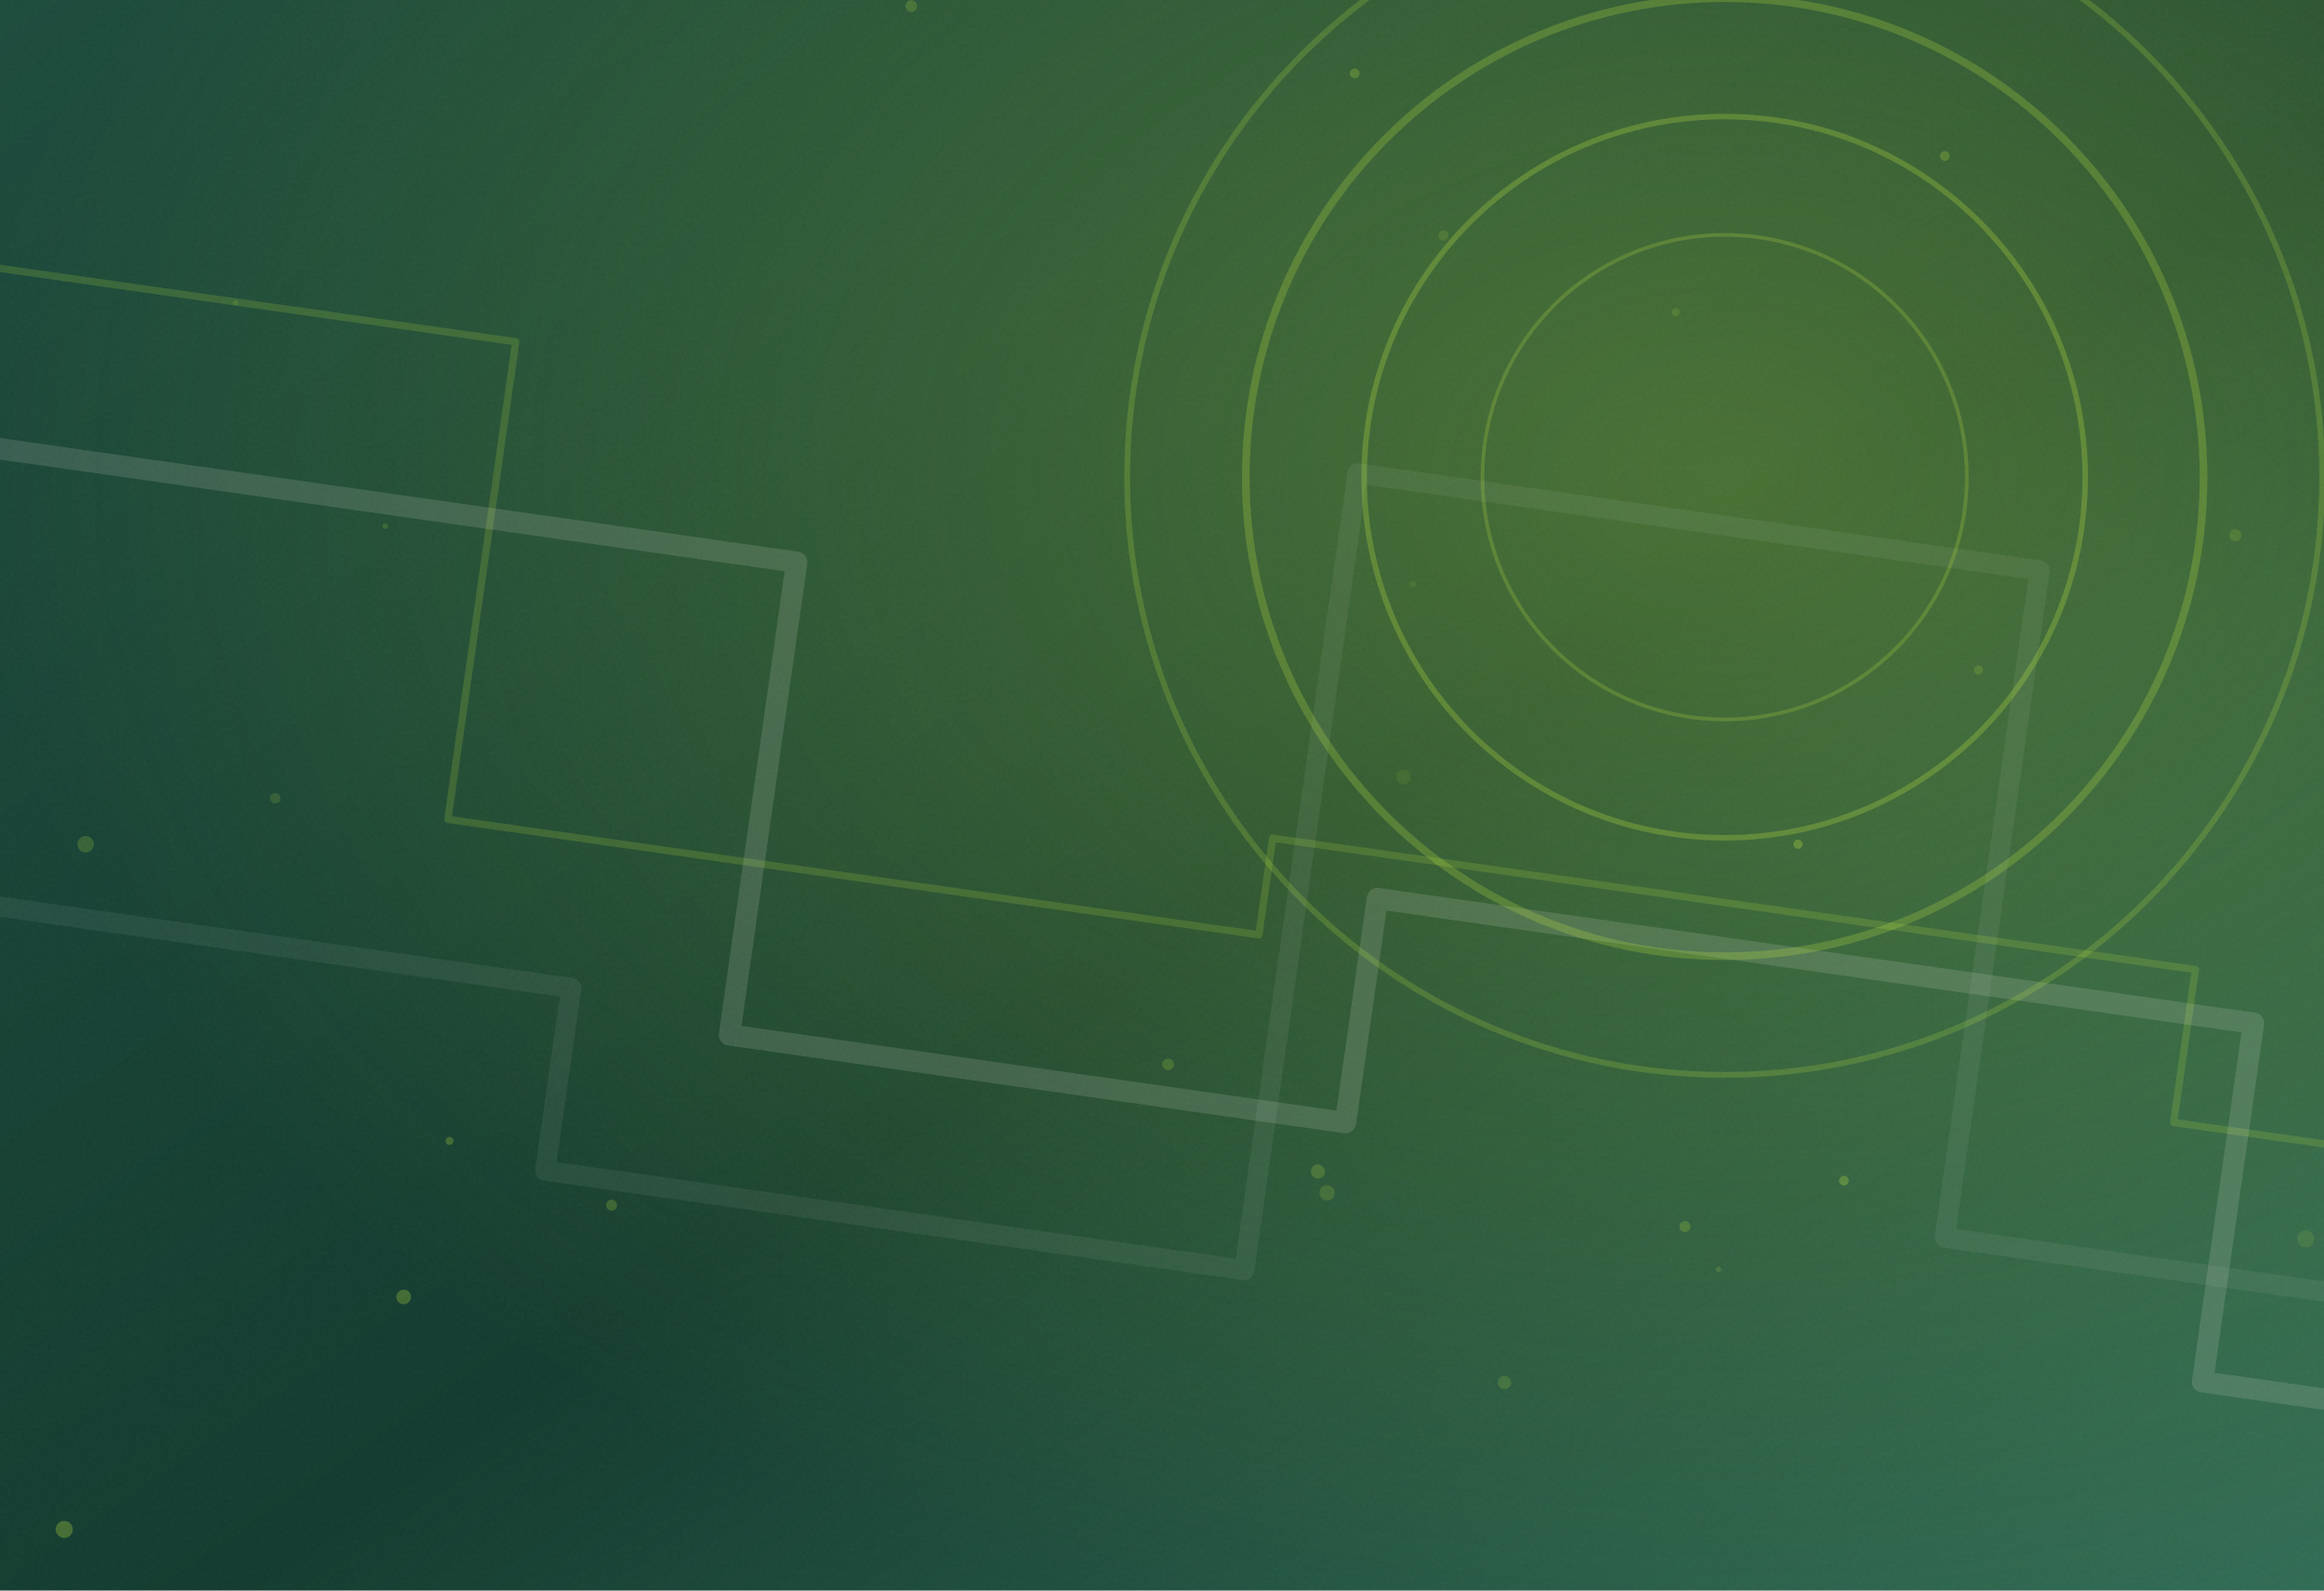
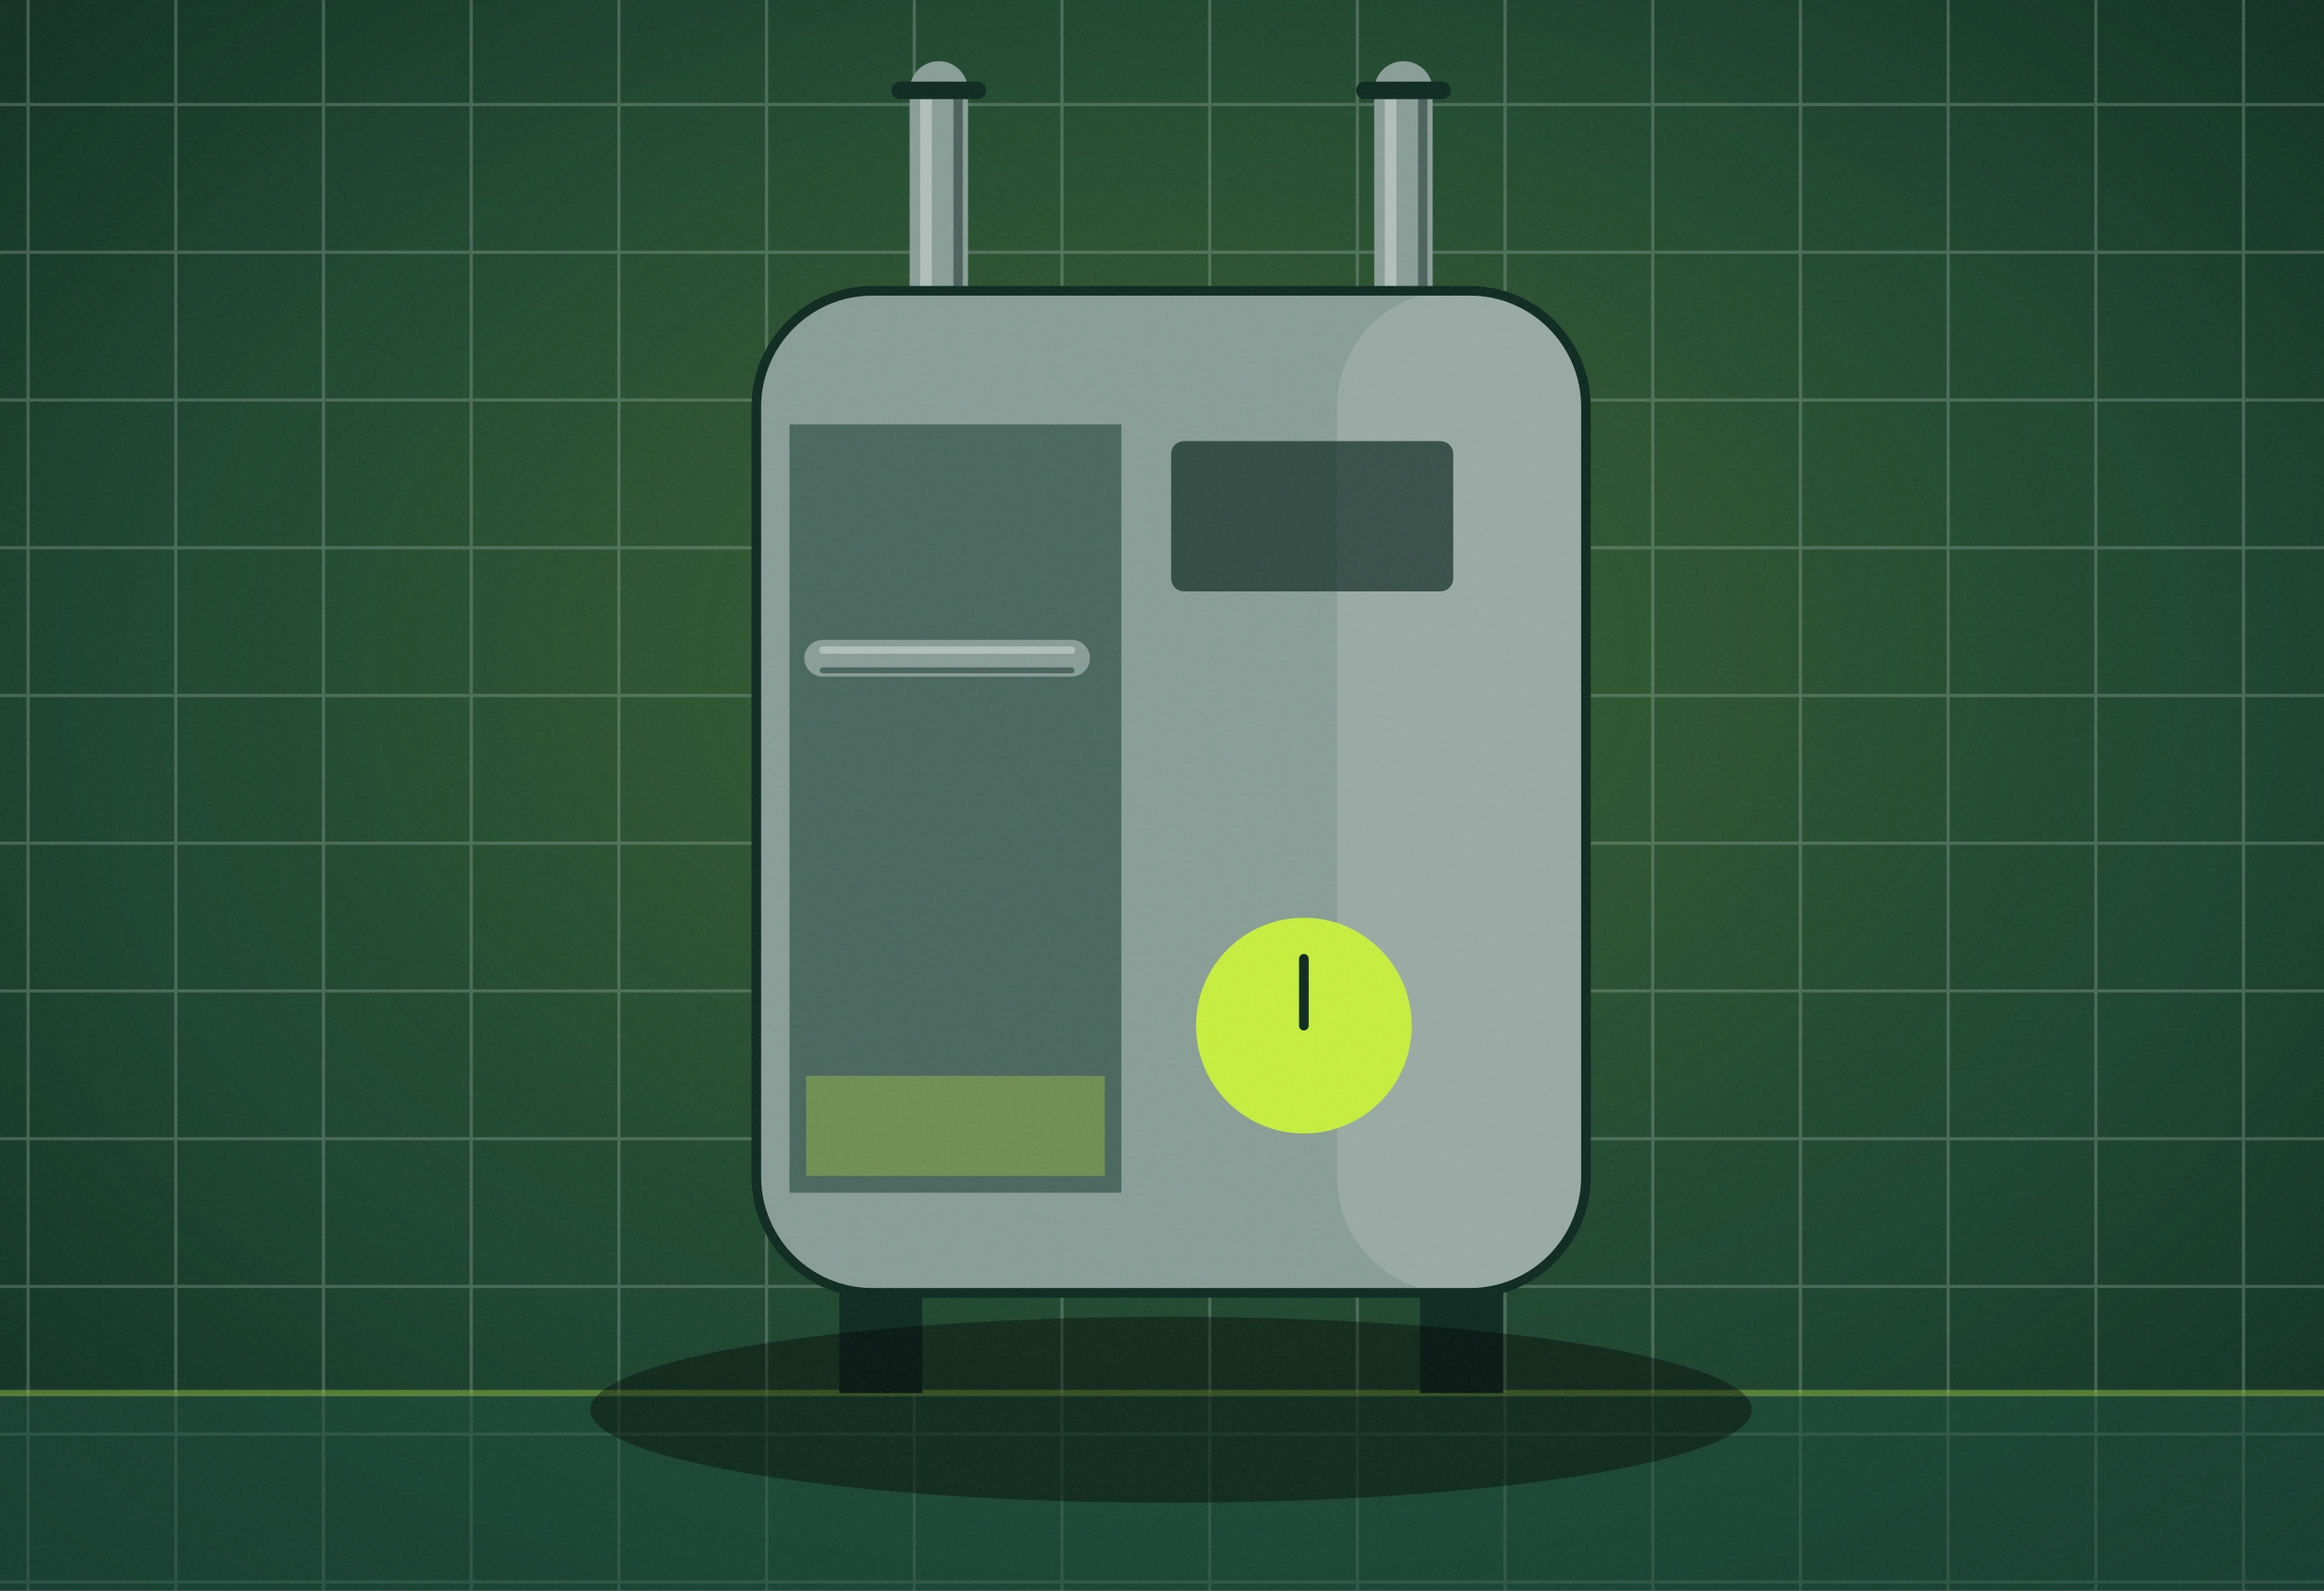
- <svg xmlns="http://www.w3.org/2000/svg" viewBox="0 0 760 520" width="760" height="520" role="img" aria-label="Blog article header image 3">
+ <svg xmlns="http://www.w3.org/2000/svg" viewBox="0 0 760 520" width="760" height="520" role="img" aria-label="Comparison illustration of a tank water heater">
  <defs>
-     <linearGradient id="g" x1="0" y1="0" x2="1" y2="1">
-       <stop offset="0%" stop-color="#1b4a3b" />
-       <stop offset="55%" stop-color="#123a2e" />
-       <stop offset="100%" stop-color="#2f6b55" />
-     </linearGradient>
-     <radialGradient id="glow" cx="0.74" cy="0.30" r="0.75">
-       <stop offset="0%" stop-color="#c6ee3e" stop-opacity="0.3" />
-       <stop offset="100%" stop-color="#c6ee3e" stop-opacity="0" />
-     </radialGradient>
-     <filter id="grain">
+     <filter id="gr-s303">
      <feTurbulence type="fractalNoise" baseFrequency="0.9" numOctaves="3" />
      <feColorMatrix type="saturate" values="0" />
    </filter>
-     <clipPath id="clip">
-       <rect width="760" height="520" />
+     <clipPath id="frame-s303">
+       <rect width="100%" height="100%" />
    </clipPath>
  </defs>
-   <g clip-path="url(#clip)">
-     <rect width="760" height="520" fill="url(#g)" />
-     <rect width="760" height="520" fill="url(#glow)" />
-     <g transform="rotate(8.1 380 260)">
-       <path d="M-76.0,349.6 L197.6,349.6 L197.6,409.9 L428.5,409.9 L428.5,146.8 L653.8,146.8 L653.8,367.1 L828.8,367.1 L828.8,167.5 L1183.0,167.5 L1183.0,125.5 L836.0,125.5" fill="none" stroke="#f6f4ec" stroke-width="6.586" stroke-linecap="round" stroke-linejoin="round" opacity="0.07" />
-       <path d="M-76.0,143.0 L149.9,143.0 L149.9,300.7 L417.8,300.7 L417.8,268.8 L722.6,268.8 L722.6,319.3 L1069.2,319.3 L1069.2,205.1 L836.0,205.1" fill="none" stroke="#c6ee3e" stroke-width="2.37" stroke-linecap="round" stroke-linejoin="round" opacity="0.17" />
-       <path d="M-76.0,201.4 L251.0,201.4 L251.0,357.5 L454.5,357.5 L454.5,283.5 L743.9,283.5 L743.9,401.9 L1094.8,401.9 L1094.8,362.4 L1341.0,362.4 L1341.0,215.1 L836.0,215.1" fill="none" stroke="#f6f4ec" stroke-width="6.969" stroke-linecap="round" stroke-linejoin="round" opacity="0.14" />
+   <rect width="760" height="520" fill="#123a2e" />
+   <g clip-path="url(#frame-s303)">
+     <g transform="translate(382.99,258.87) scale(-1.05,1.05) translate(-380,-260)">
+       <rect width="760" height="520" fill="#123a2e" />
+       <radialGradient id="bloom-s303" cx="0.5" cy="0.42" r="0.72">
+         <stop offset="0%" stop-color="#c6ee3e" stop-opacity="0.22" />
+         <stop offset="55%" stop-color="#c6ee3e" stop-opacity="0.07" />
+         <stop offset="100%" stop-color="#c6ee3e" stop-opacity="0" />
+       </radialGradient>
+       <rect width="760" height="520" fill="url(#bloom-s303)" />
+       <radialGradient id="vig-s303" cx="0.5" cy="0.48" r="0.78">
+         <stop offset="55%" stop-color="#000000" stop-opacity="0" />
+         <stop offset="100%" stop-color="#000000" stop-opacity="0.34" />
+       </radialGradient>
+       <rect width="760" height="520" fill="url(#vig-s303)" />
+       <path d="M46,0 L46,520 M92,0 L92,520 M138,0 L138,520 M184,0 L184,520 M230,0 L230,520 M276,0 L276,520 M322,0 L322,520 M368,0 L368,520 M414,0 L414,520 M460,0 L460,520 M506,0 L506,520 M552,0 L552,520 M598,0 L598,520 M644,0 L644,520 M690,0 L690,520 M736,0 L736,520 M0,46 L760,46 M0,92 L760,92 M0,138 L760,138 M0,184 L760,184 M0,230 L760,230 M0,276 L760,276 M0,322 L760,322 M0,368 L760,368 M0,414 L760,414 M0,460 L760,460 M0,506 L760,506" stroke="#b4c6bc" stroke-width="1" opacity="0.28" fill="none" />
+       <rect x="0" y="447.2" width="760" height="72.8" fill="#1b4a3b" opacity="0.55" />
+       <line x1="0" y1="447.2" x2="760" y2="447.2" stroke="#c6ee3e" stroke-width="2" opacity="0.35" />
+       <g>
+         <path d="M307.65,41.6 L307.65,114.4" stroke="#899d97" stroke-width="18.2" stroke-linecap="round" fill="none" />
+         <path d="M311.65,41.6 L311.65,114.4" stroke="#b8c4c0" stroke-width="3.64" stroke-linecap="round" fill="none" opacity="0.85" />
+         <path d="M301.64,41.6 L301.64,114.4" stroke="#0d2a21" stroke-width="2.91" stroke-linecap="round" fill="none" opacity="0.5" />
+         <line x1="295.64" y1="41.6" x2="319.66" y2="41.6" stroke="#0d2a21" stroke-width="5.46" stroke-linecap="round" />
+       </g>
+       <g>
+         <path d="M452.35,41.6 L452.35,114.4" stroke="#899d97" stroke-width="18.2" stroke-linecap="round" fill="none" />
+         <path d="M456.36,41.6 L456.36,114.4" stroke="#b8c4c0" stroke-width="3.64" stroke-linecap="round" fill="none" opacity="0.85" />
+         <path d="M446.35,41.6 L446.35,114.4" stroke="#0d2a21" stroke-width="2.91" stroke-linecap="round" fill="none" opacity="0.5" />
+         <line x1="440.34" y1="41.6" x2="464.36" y2="41.6" stroke="#0d2a21" stroke-width="5.46" stroke-linecap="round" />
+       </g>
+       <rect x="250.8" y="104" width="258.4" height="312" rx="36.18" fill="#899d97" />
+       <rect x="250.8" y="104" width="77.52" height="312" rx="36.18" fill="#b8c4c0" opacity="0.35" />
+       <rect x="250.8" y="104" width="258.4" height="312" rx="36.18" fill="none" stroke="#0d2a21" stroke-width="3" />
+       <path d="M395.5,145.6 L498.86,145.6 L498.86,384.8 L395.5,384.8 Z" fill="#123a2e" opacity="0.55" />
+       <rect x="400.67" y="348.4" width="93.02" height="31.2" fill="#c6ee3e" opacity="0.3" />
+       <g>
+         <path d="M411.01,218.4 L488.53,218.4" stroke="#899d97" stroke-width="11.44" stroke-linecap="round" fill="none" />
+         <path d="M411.01,215.88 L488.53,215.88" stroke="#b8c4c0" stroke-width="2.29" stroke-linecap="round" fill="none" opacity="0.85" />
+         <path d="M411.01,222.18 L488.53,222.18" stroke="#0d2a21" stroke-width="1.83" stroke-linecap="round" fill="none" opacity="0.5" />
+       </g>
+       <circle cx="338.66" cy="332.8" r="33.59" fill="#c6ee3e" />
+       <line x1="338.66" y1="332.8" x2="338.66" y2="312" stroke="#0d2a21" stroke-width="3" stroke-linecap="round" />
+       <rect x="292.14" y="150.8" width="87.86" height="46.8" rx="4" fill="#0d2a21" opacity="0.7" />
+       <rect x="276.64" y="416" width="25.84" height="31.2" fill="#0d2a21" />
+       <rect x="457.52" y="416" width="25.84" height="31.2" fill="#0d2a21" />
+       <ellipse cx="380" cy="452.4" rx="180.88" ry="28.94" fill="#000000" opacity="0.4" />
+       <rect width="760" height="520" filter="url(#gr-s303)" opacity="0.055" />
    </g>
-     <circle cx="564" cy="156" r="79.2" fill="none" stroke="#c6ee3e" stroke-width="1.2" opacity="0.21" />
-     <circle cx="564" cy="156" r="117.9" fill="none" stroke="#c6ee3e" stroke-width="1.8" opacity="0.25" />
-     <circle cx="564" cy="156" r="156.6" fill="none" stroke="#c6ee3e" stroke-width="2.5" opacity="0.23" />
-     <circle cx="564" cy="156" r="195.4" fill="none" stroke="#c6ee3e" stroke-width="1.9" opacity="0.19" />
-     <circle cx="562" cy="415" r="0.9" fill="#c6ee3e" opacity="0.15" />
-     <circle cx="588" cy="276" r="1.5" fill="#c6ee3e" opacity="0.28" />
-     <circle cx="434" cy="390" r="2.5" fill="#c6ee3e" opacity="0.16" />
-     <circle cx="551" cy="401" r="1.8" fill="#c6ee3e" opacity="0.20" />
-     <circle cx="126" cy="172" r="0.9" fill="#c6ee3e" opacity="0.16" />
-     <circle cx="28" cy="276" r="2.7" fill="#c6ee3e" opacity="0.18" />
-     <circle cx="132" cy="424" r="2.4" fill="#c6ee3e" opacity="0.26" />
-     <circle cx="647" cy="219" r="1.5" fill="#c6ee3e" opacity="0.15" />
-     <circle cx="754" cy="405" r="2.8" fill="#c6ee3e" opacity="0.11" />
-     <circle cx="731" cy="175" r="2.0" fill="#c6ee3e" opacity="0.14" />
-     <circle cx="472" cy="77" r="1.7" fill="#c6ee3e" opacity="0.12" />
-     <circle cx="459" cy="254" r="2.4" fill="#c6ee3e" opacity="0.08" />
-     <circle cx="77" cy="99" r="0.9" fill="#c6ee3e" opacity="0.11" />
-     <circle cx="298" cy="2" r="1.9" fill="#c6ee3e" opacity="0.18" />
-     <circle cx="443" cy="24" r="1.6" fill="#c6ee3e" opacity="0.22" />
-     <circle cx="636" cy="51" r="1.6" fill="#c6ee3e" opacity="0.22" />
-     <circle cx="382" cy="348" r="1.9" fill="#c6ee3e" opacity="0.18" />
-     <circle cx="90" cy="261" r="1.7" fill="#c6ee3e" opacity="0.14" />
-     <circle cx="147" cy="373" r="1.3" fill="#c6ee3e" opacity="0.24" />
-     <circle cx="603" cy="386" r="1.6" fill="#c6ee3e" opacity="0.26" />
-     <circle cx="548" cy="102" r="1.3" fill="#c6ee3e" opacity="0.13" />
-     <circle cx="431" cy="383" r="2.3" fill="#c6ee3e" opacity="0.19" />
-     <circle cx="462" cy="191" r="1.0" fill="#c6ee3e" opacity="0.09" />
-     <circle cx="21" cy="500" r="2.8" fill="#c6ee3e" opacity="0.28" />
-     <circle cx="492" cy="452" r="2.2" fill="#c6ee3e" opacity="0.16" />
-     <circle cx="200" cy="394" r="1.8" fill="#c6ee3e" opacity="0.20" />
-     <rect width="760" height="520" filter="url(#grain)" opacity="0.05" />
  </g>
</svg>
